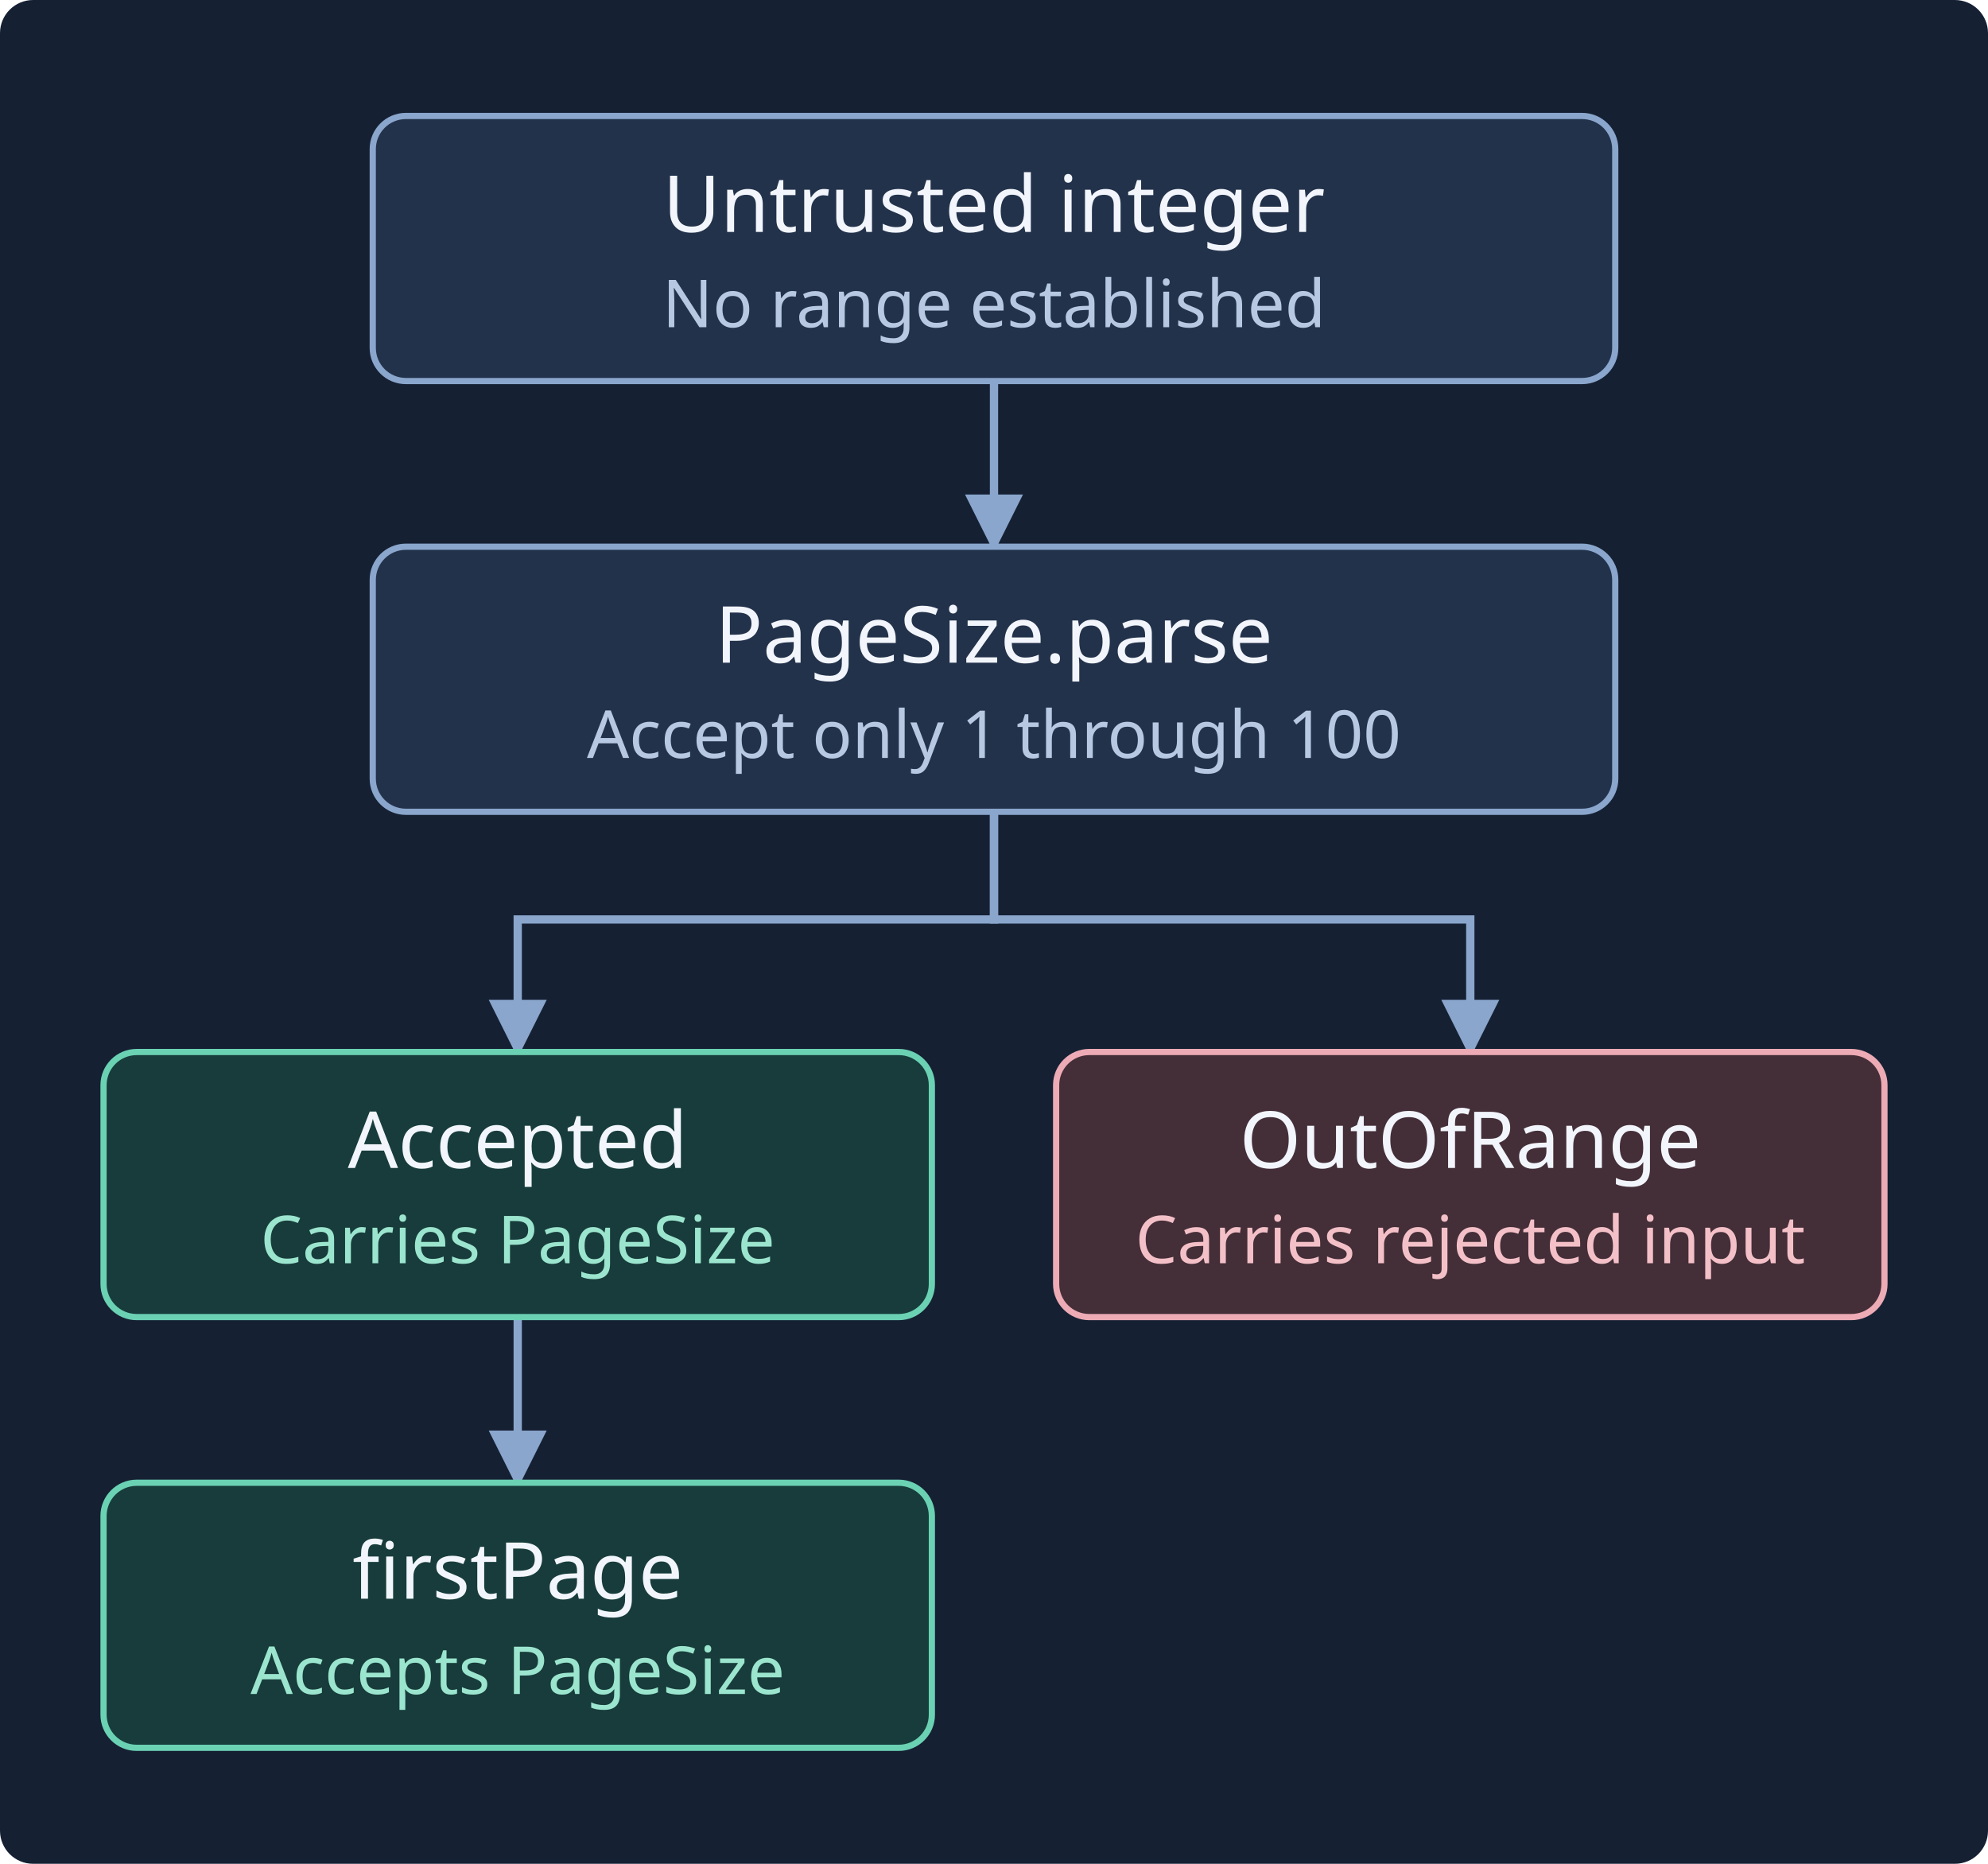
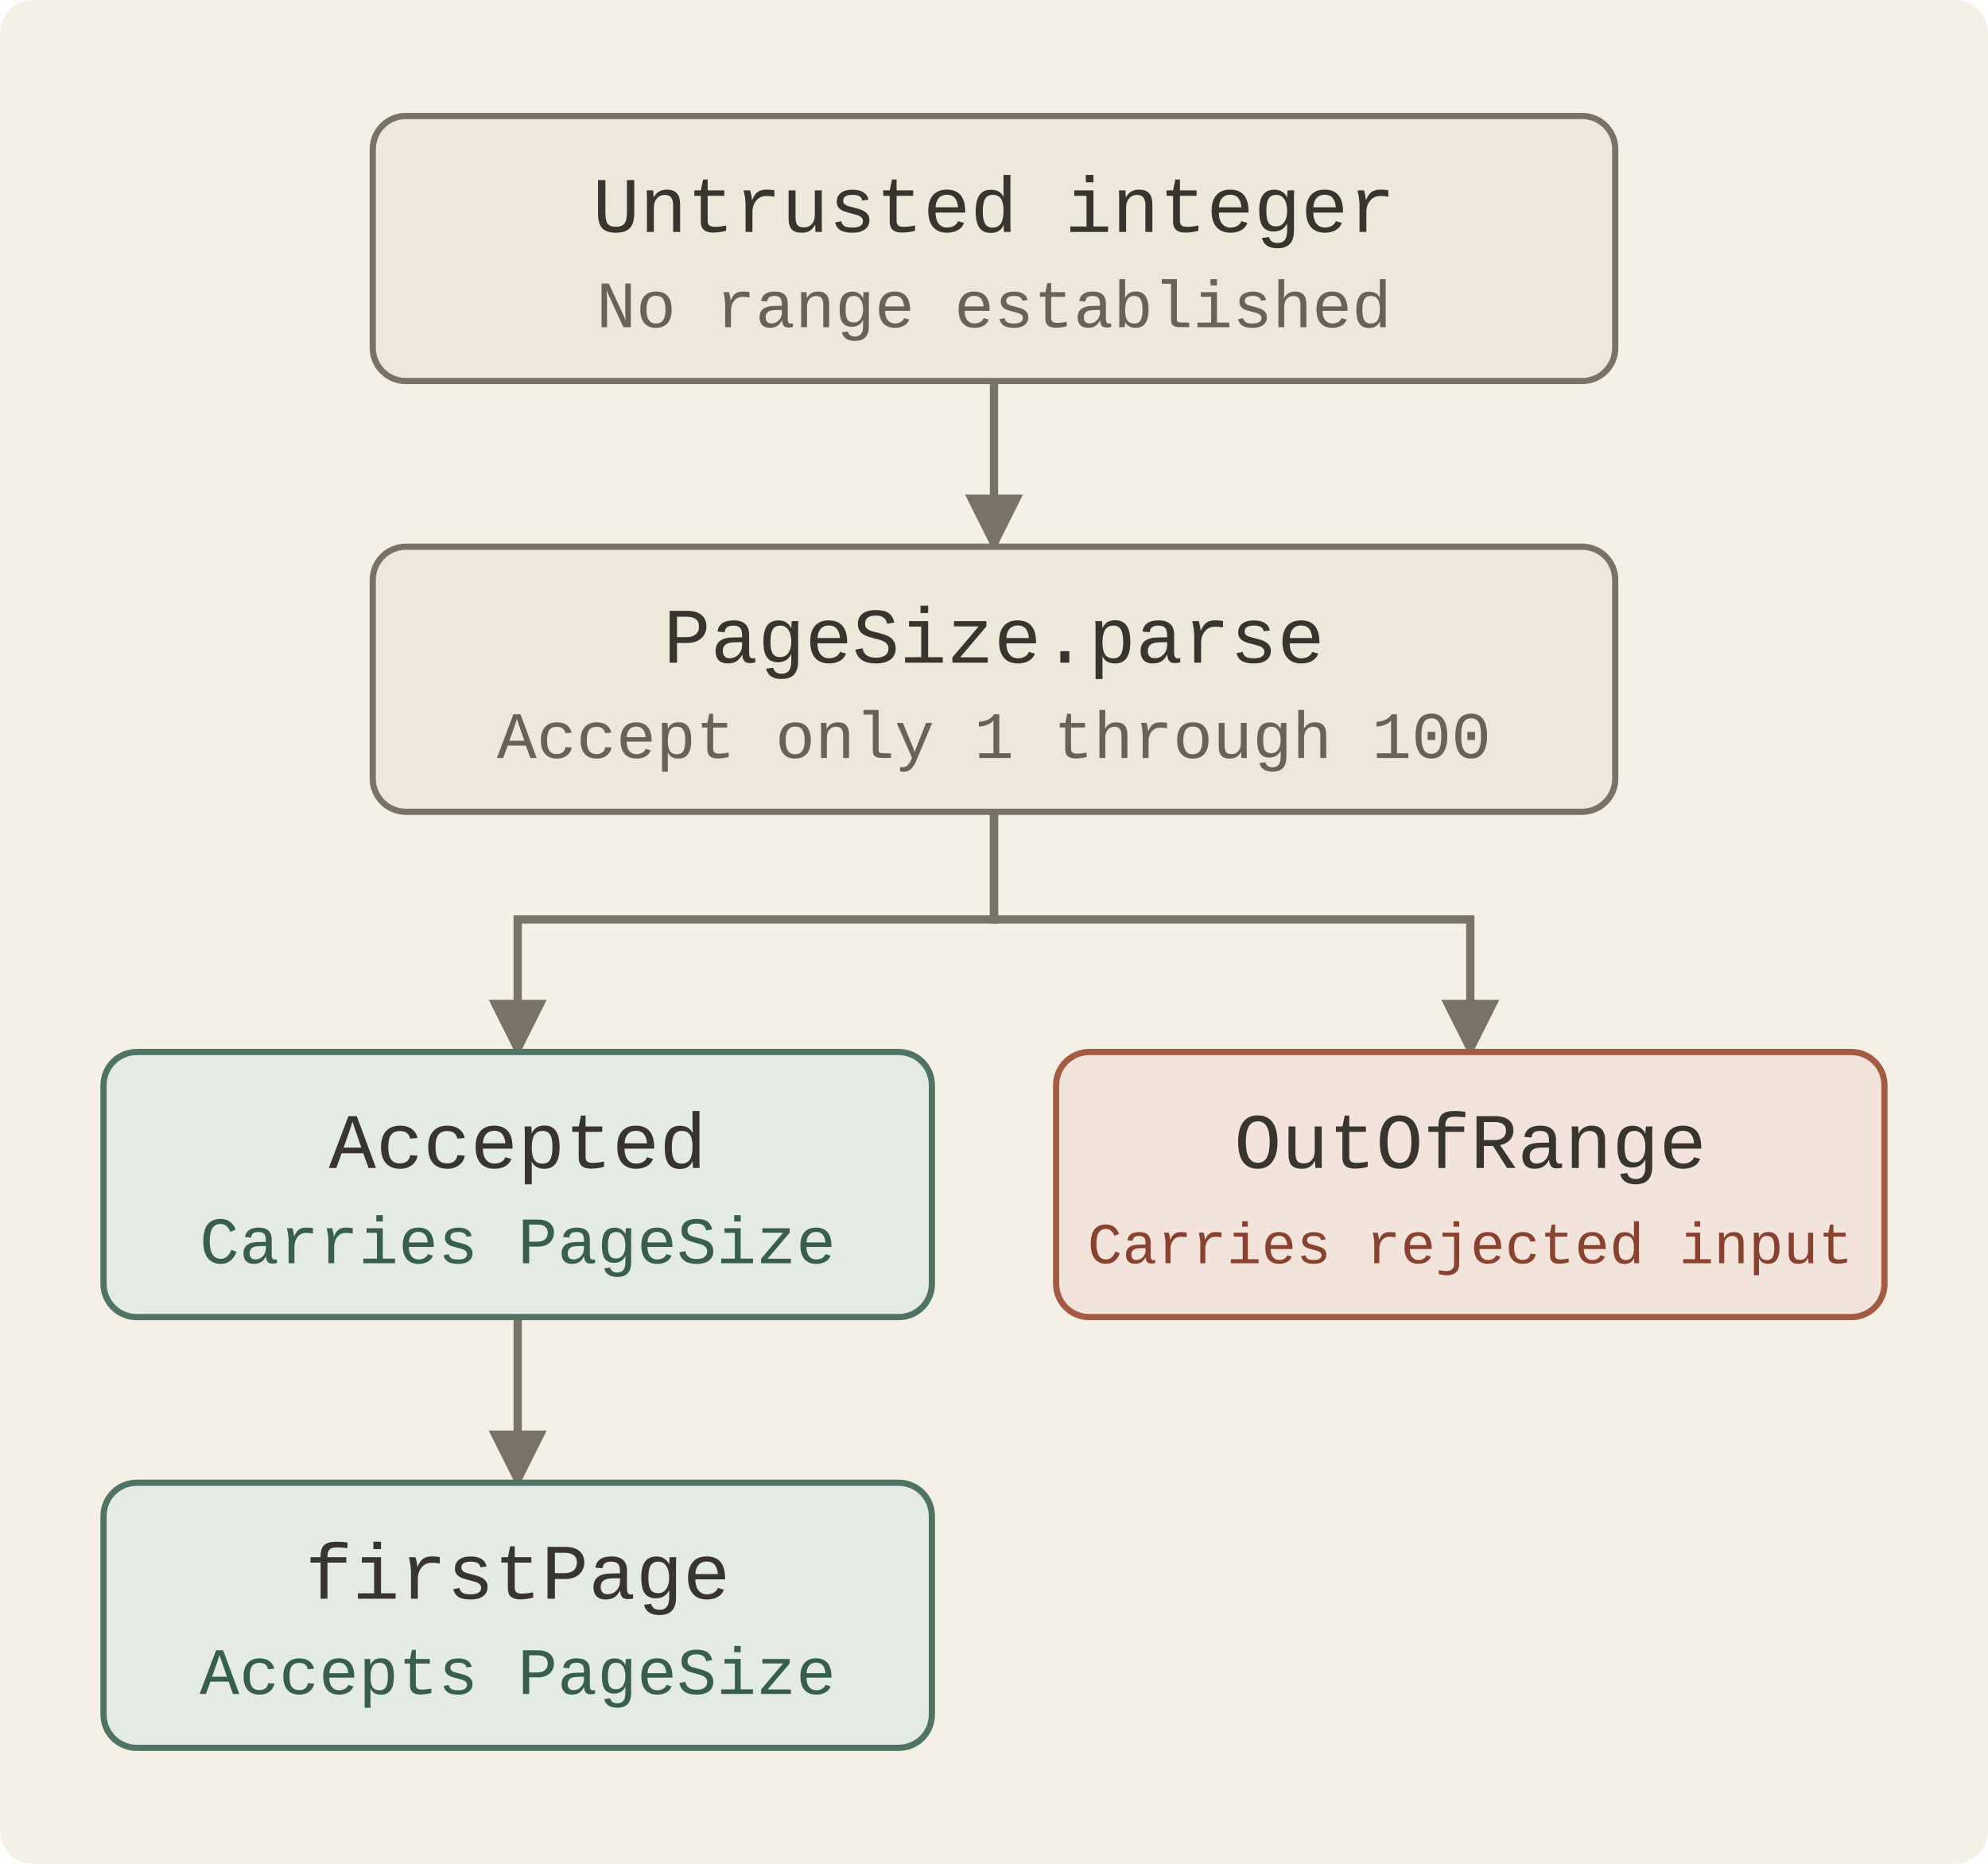
<svg xmlns="http://www.w3.org/2000/svg" width="480" height="450" viewBox="0 0 480 450" role="img" aria-labelledby="title desc">
  <defs>
    <marker id="arrow" viewBox="0 0 10 10" refX="9" refY="5" markerWidth="7" markerHeight="7" orient="auto-start-reverse">
-       <path d="M 0 0 L 10 5 L 0 10 z" fill="#8aa6cc" />
+       <path d="M 0 0 L 10 5 L 0 10 z" fill="#787366" />
    </marker>
  </defs>
-   <rect width="480" height="450" rx="8" fill="#152033" />
-   <g fill="none" stroke="#8aa6cc" stroke-width="2" marker-end="url(#arrow)">
+   <rect width="480" height="450" rx="8" fill="#f5f0e5" />
+   <g fill="none" stroke="#787366" stroke-width="2" marker-end="url(#arrow)">
    <path d="M240 92V132" />
    <path d="M240 196V222H125V254" />
    <path d="M240 196V222H355V254" />
    <path d="M125 318V358" />
  </g>
  <g stroke-width="1.5">
-     <rect x="90" y="28" width="300" height="64" rx="8" fill="#23324b" stroke="#8aa6cc" />
-     <rect x="90" y="132" width="300" height="64" rx="8" fill="#23324b" stroke="#8aa6cc" />
-     <rect x="25" y="254" width="200" height="64" rx="8" fill="#173c3b" stroke="#6bd1b3" />
-     <rect x="255" y="254" width="200" height="64" rx="8" fill="#442e38" stroke="#edabb5" />
-     <rect x="25" y="358" width="200" height="64" rx="8" fill="#173c3b" stroke="#6bd1b3" />
+     <rect x="90" y="28" width="300" height="64" rx="8" fill="#eee8db" stroke="#787366" />
+     <rect x="90" y="132" width="300" height="64" rx="8" fill="#eee8db" stroke="#787366" />
+     <rect x="25" y="254" width="200" height="64" rx="8" fill="#e4ebe4" stroke="#4f7463" />
+     <rect x="255" y="254" width="200" height="64" rx="8" fill="#f2e3db" stroke="#a45b43" />
+     <rect x="25" y="358" width="200" height="64" rx="8" fill="#e4ebe4" stroke="#4f7463" />
  </g>
-   <g fill="#f2f6fc" font-family="system-ui, sans-serif" font-size="19" text-anchor="middle">
+   <g fill="#38352f" font-family="Courier New, monospace" font-size="19" text-anchor="middle">
    <text x="240" y="56">Untrusted integer</text>
-     <text x="240" y="79" fill="#b7c9e2" font-size="16">No range established</text>
+     <text x="240" y="79" fill="#686354" font-size="16">No range established</text>
    <text x="240" y="160">PageSize.parse</text>
-     <text x="240" y="183" fill="#b7c9e2" font-size="16">Accept only 1 through 100</text>
+     <text x="240" y="183" fill="#686354" font-size="16">Accept only 1 through 100</text>
    <text x="125" y="282">Accepted</text>
-     <text x="125" y="305" fill="#9be5ce" font-size="16">Carries PageSize</text>
+     <text x="125" y="305" fill="#385e4c" font-size="16">Carries PageSize</text>
    <text x="355" y="282">OutOfRange</text>
-     <text x="355" y="305" fill="#f4c0c8" font-size="16">Carries rejected input</text>
+     <text x="355" y="305" fill="#8a4230" font-size="14">Carries rejected input</text>
    <text x="125" y="386">firstPage</text>
-     <text x="125" y="409" fill="#9be5ce" font-size="16">Accepts PageSize</text>
+     <text x="125" y="409" fill="#385e4c" font-size="16">Accepts PageSize</text>
  </g>
</svg>
